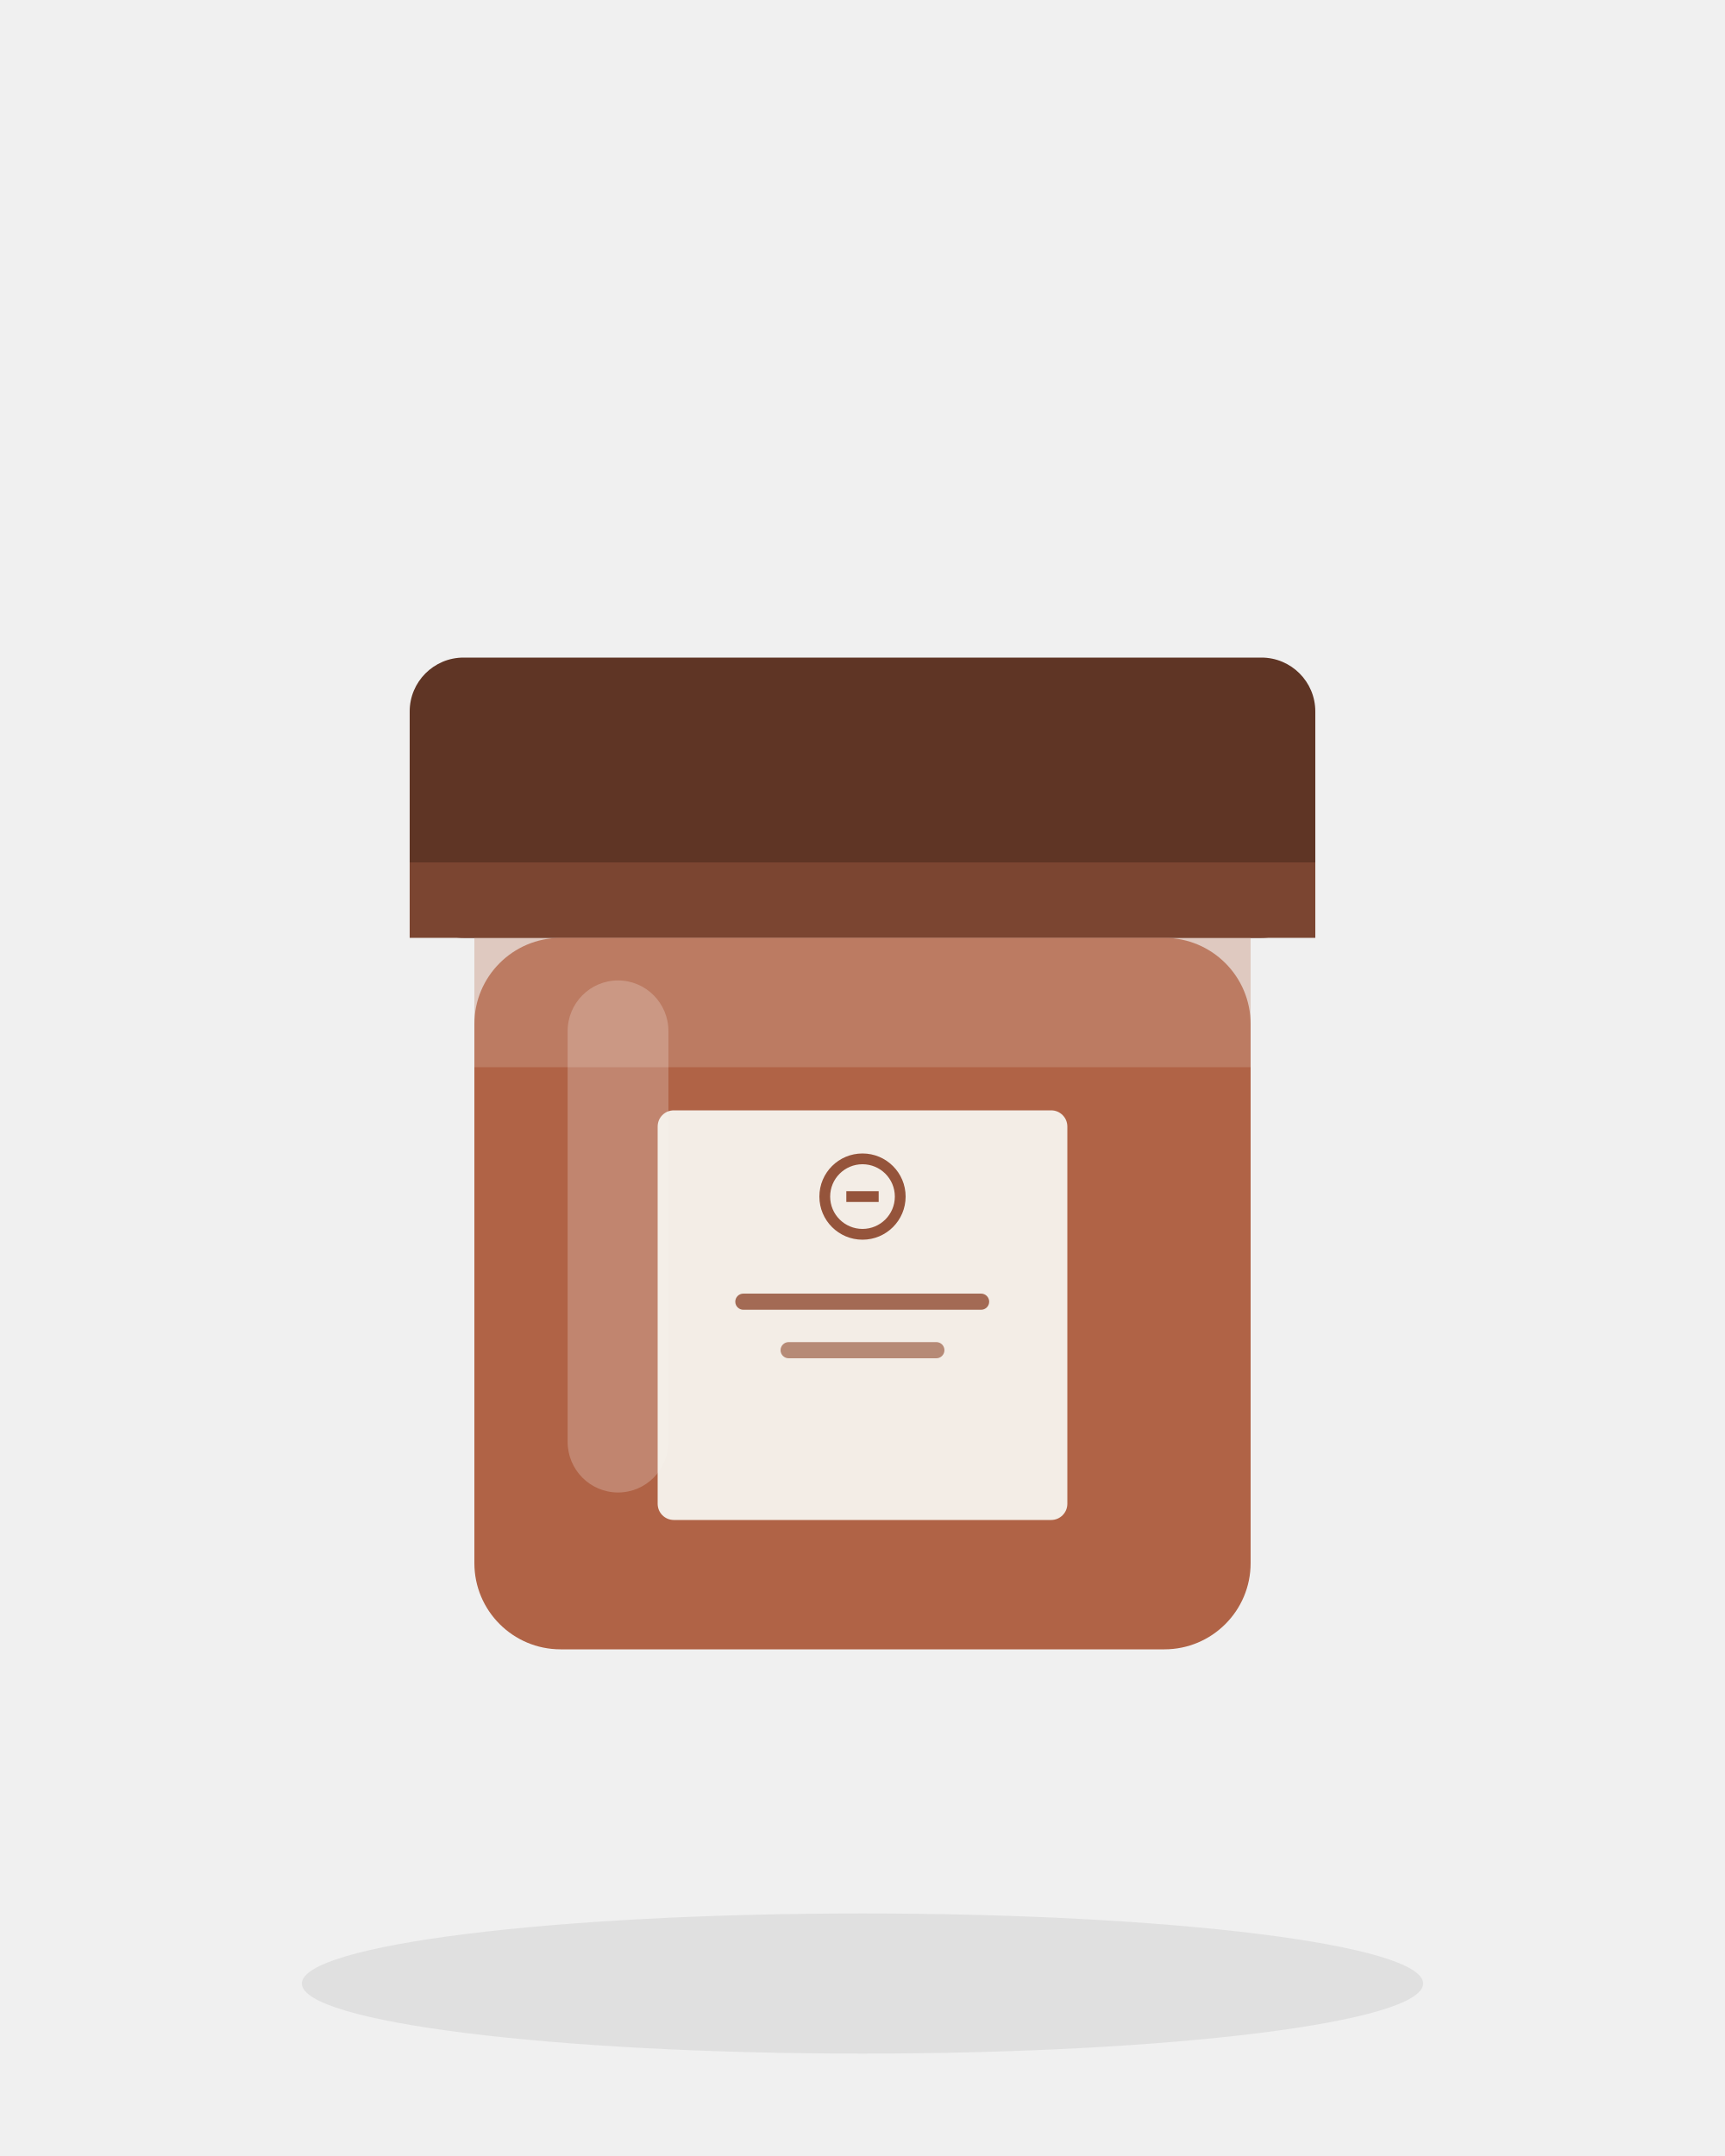
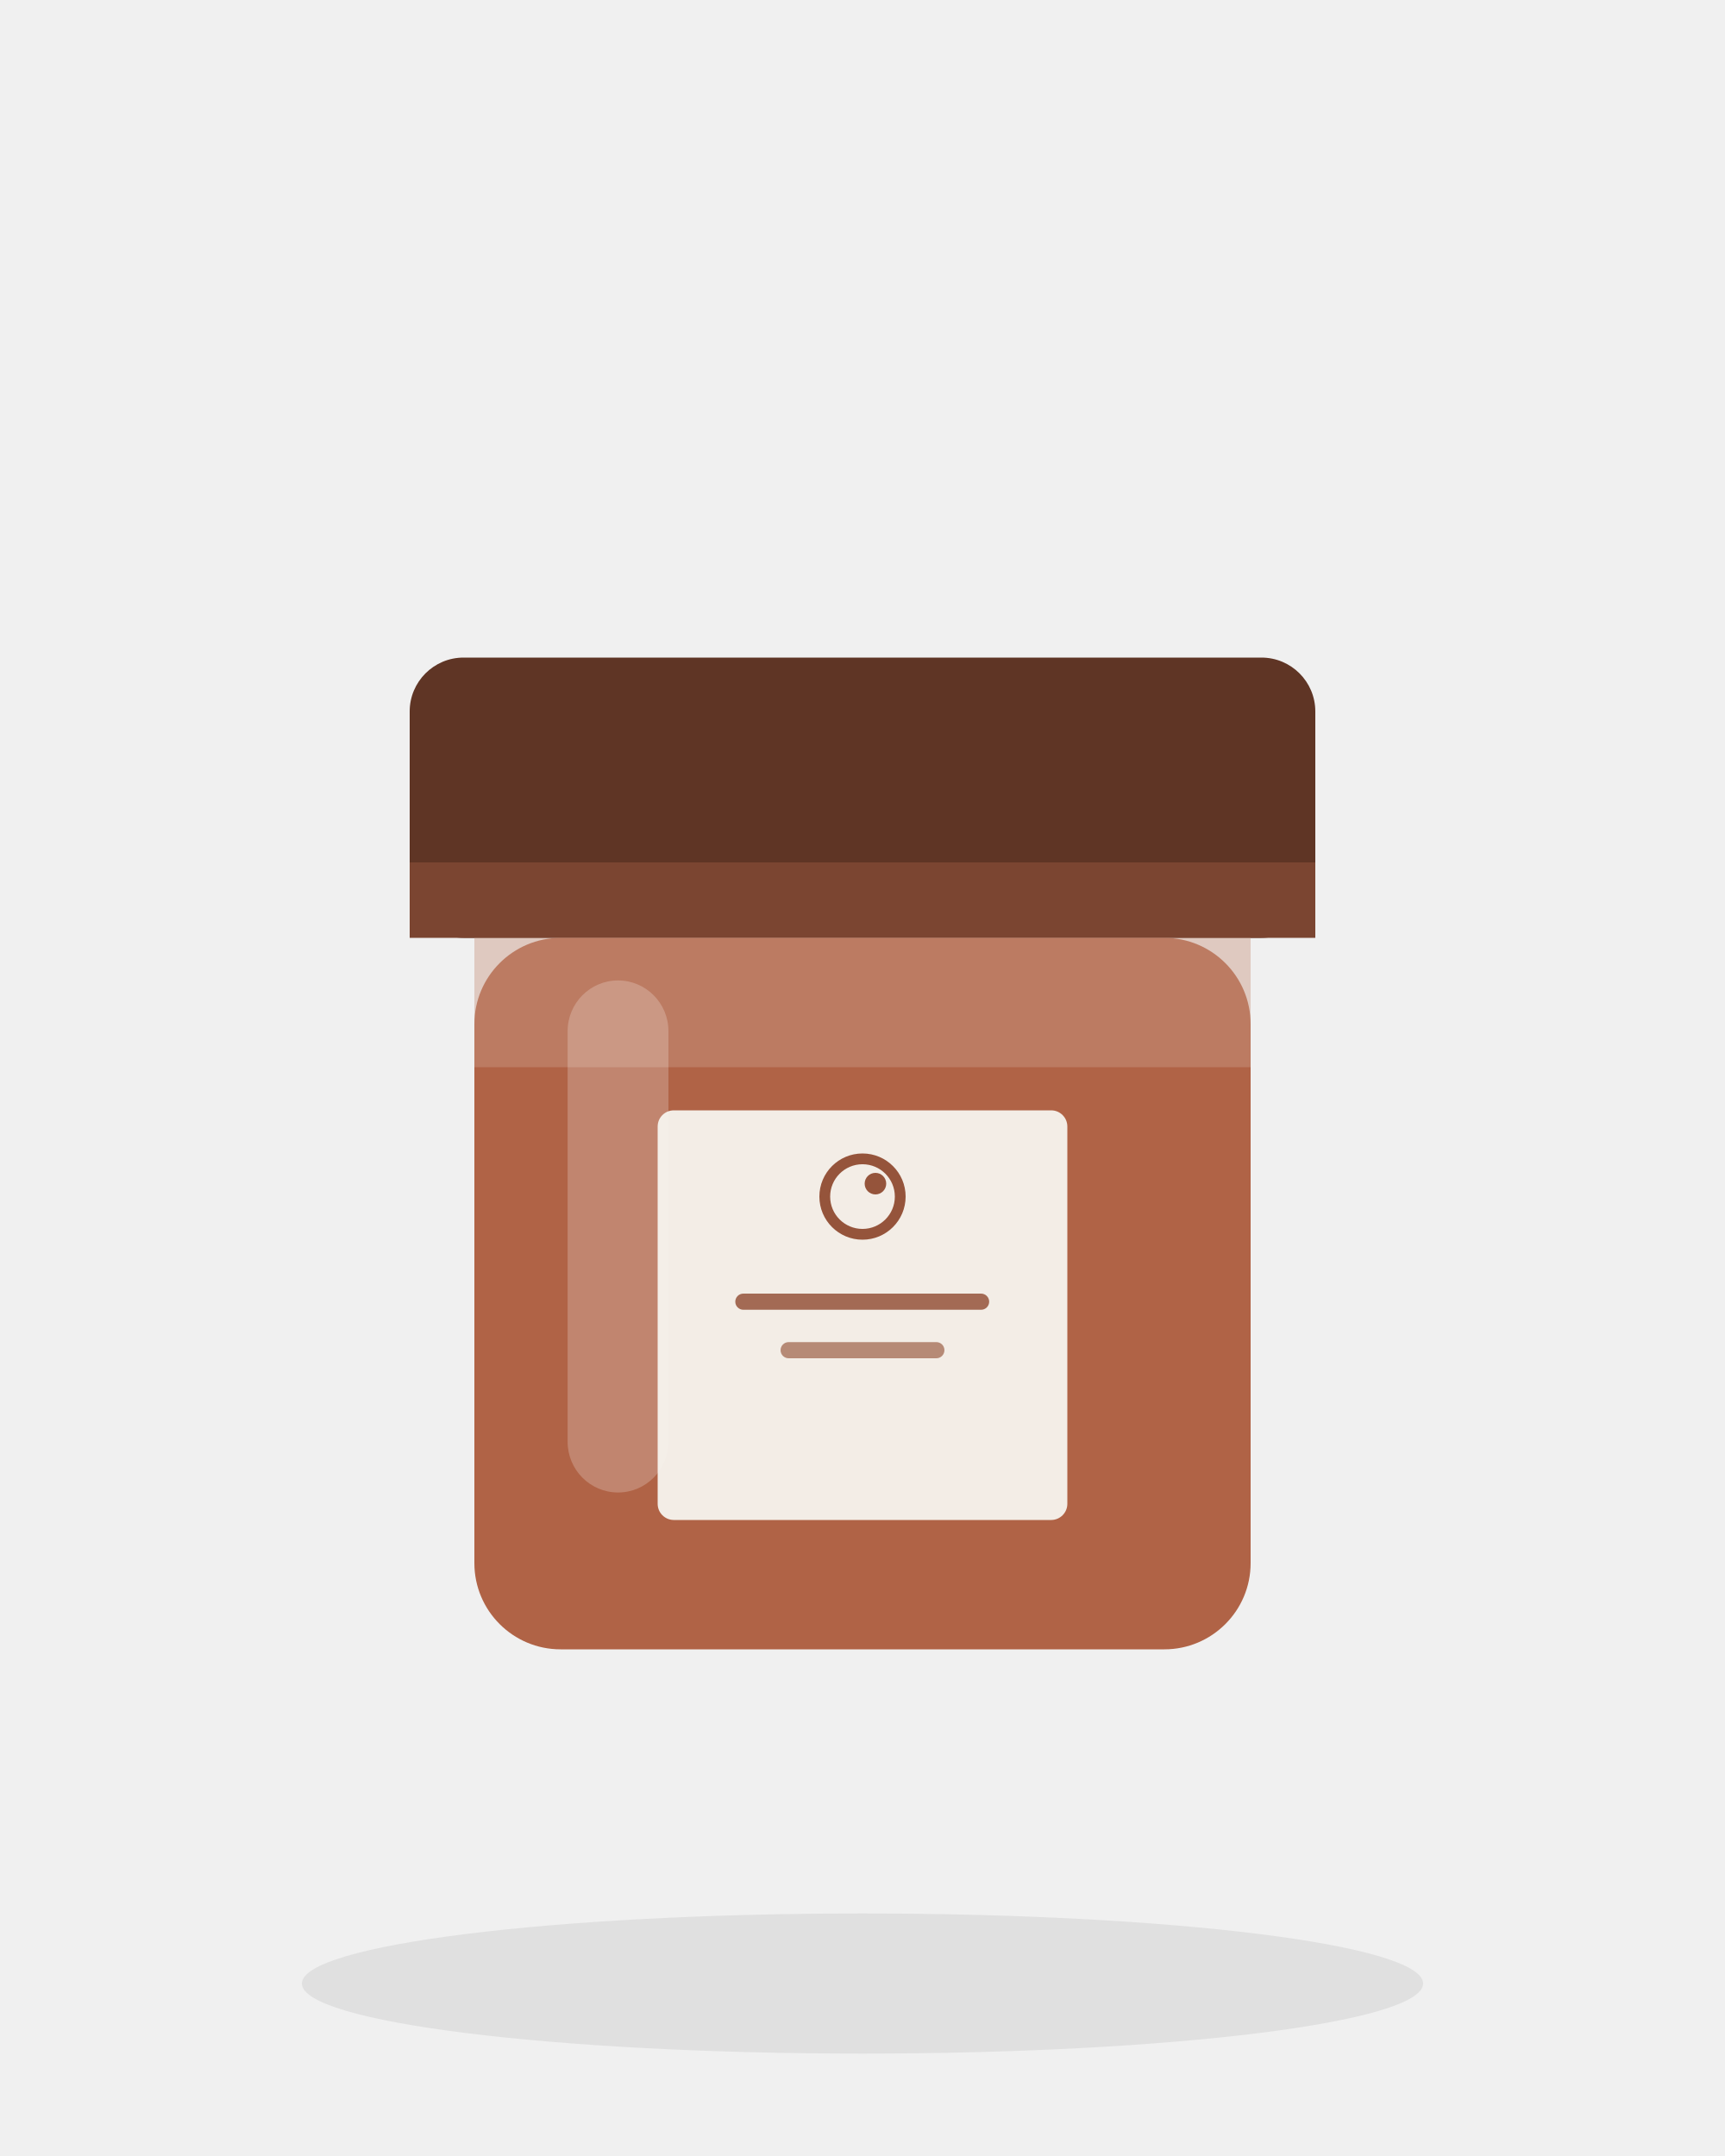
<svg xmlns="http://www.w3.org/2000/svg" viewBox="0 0 320 400" width="320" height="400" role="img" aria-labelledby="t">
  <ellipse cx="160" cy="368" rx="104" ry="13" fill="#000" opacity=".07" />
  <rect x="76" y="122" width="168" height="52" rx="10" fill="#5f3525" />
  <rect x="76" y="160" width="168" height="14" fill="#7b4531" />
  <rect x="88" y="174" width="144" height="132" rx="16" fill="#B06346" />
  <rect x="88" y="174" width="144" height="24" fill="#ca9884" opacity=".45" />
  <rect x="105.3" y="181.9" width="18.7" height="95.0" rx="9.4" fill="#fff" opacity=".22" />
  <rect x="122" y="206" width="76" height="76" rx="3" fill="#F7F6F1" opacity=".93" />
  <circle cx="160" cy="222" r="7" fill="none" stroke="#95543b" stroke-width="2" />
-   <rect x="157" y="221" width="6" height="2" fill="#95543b" />
+   <circle cx="162.4" cy="219.6" r="2" fill="#95543b" />
  <rect x="136.4" y="240" width="47.1" height="3" rx="1.5" fill="#95543b" opacity="0.85" />
  <rect x="144.8" y="249" width="30.4" height="3" rx="1.5" fill="#95543b" opacity="0.65" />
</svg>
